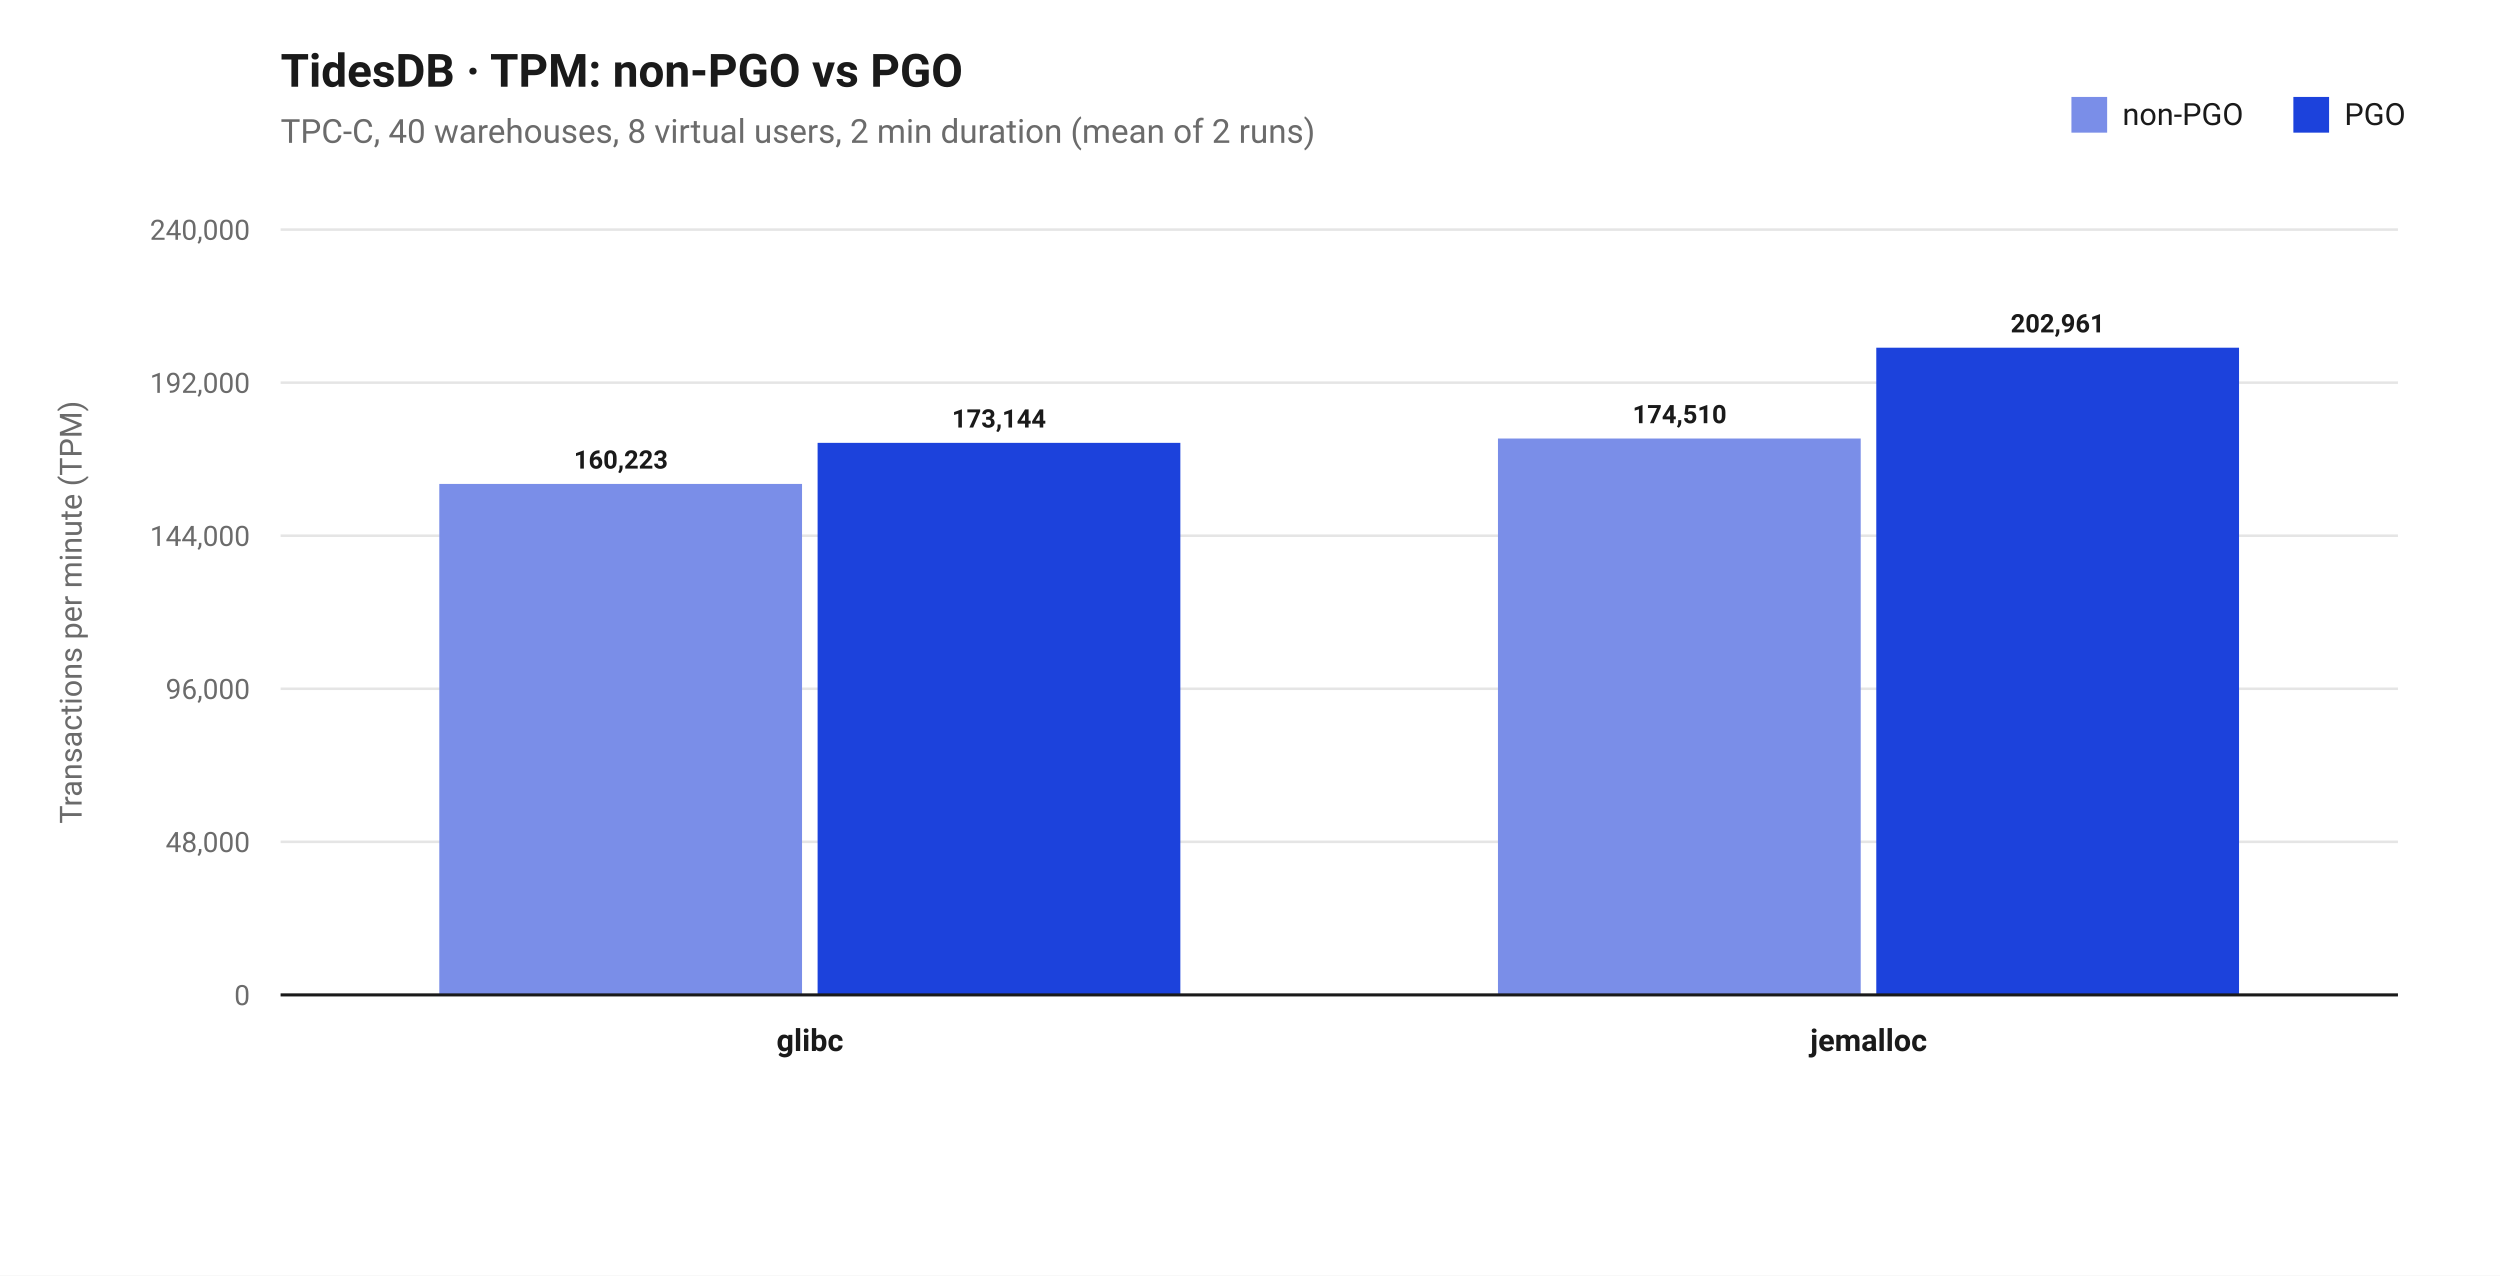
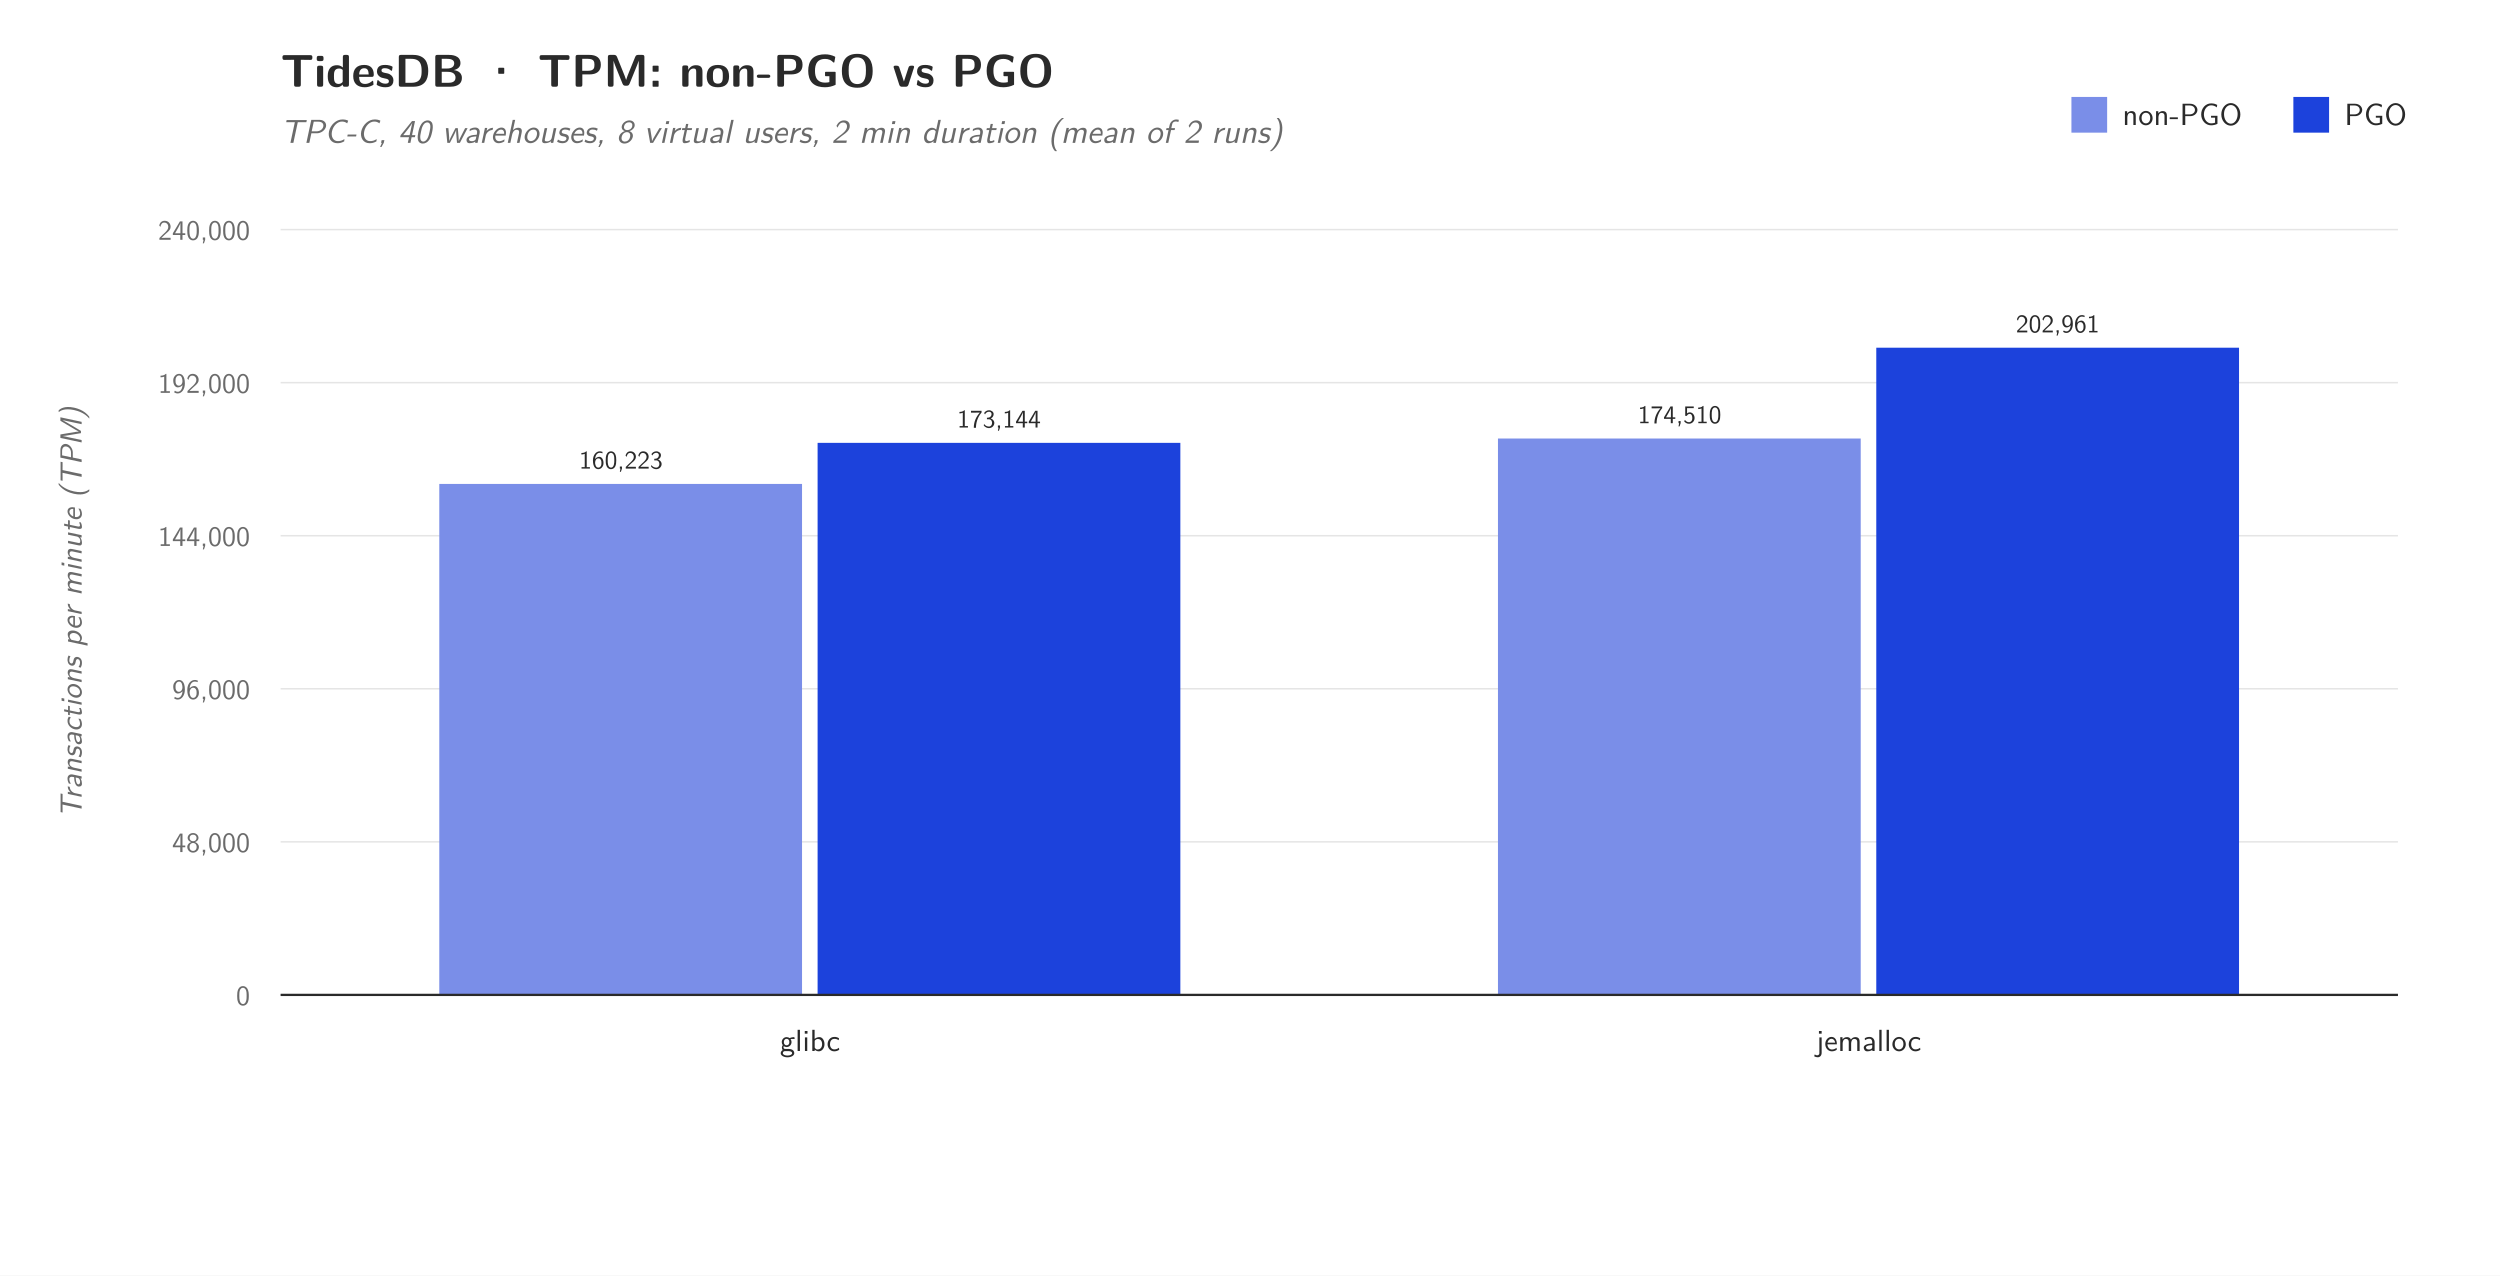
<svg xmlns="http://www.w3.org/2000/svg" viewBox="0 0 980 500" width="980" height="500" role="img">
  <rect width="980" height="500" fill="#ffffff" />
-   <text x="110" y="34" font-family="ui-sans-serif, -apple-system, Segoe UI, Roboto, sans-serif" font-size="18" font-weight="700" fill="#1a1a1a">TidesDB · TPM: non-PGO vs PGO</text>
-   <text x="110" y="56" font-family="ui-sans-serif, -apple-system, Segoe UI, Roboto, sans-serif" font-size="13" fill="#6b6b6b">TPC-C, 40 warehouses, 8 virtual users, 2 min duration (mean of 2 runs)</text>
-   <line x1="110" y1="390.0" x2="940" y2="390.0" stroke="#e5e5e5" stroke-width="1" />
-   <text x="98" y="394.0" font-family="ui-sans-serif, -apple-system, Segoe UI, Roboto, sans-serif" font-size="11" fill="#6b6b6b" text-anchor="end">0</text>
-   <line x1="110" y1="330.0" x2="940" y2="330.0" stroke="#e5e5e5" stroke-width="1" />
-   <text x="98" y="334.0" font-family="ui-sans-serif, -apple-system, Segoe UI, Roboto, sans-serif" font-size="11" fill="#6b6b6b" text-anchor="end">48,000</text>
-   <line x1="110" y1="270.0" x2="940" y2="270.0" stroke="#e5e5e5" stroke-width="1" />
-   <text x="98" y="274.0" font-family="ui-sans-serif, -apple-system, Segoe UI, Roboto, sans-serif" font-size="11" fill="#6b6b6b" text-anchor="end">96,000</text>
-   <line x1="110" y1="210.0" x2="940" y2="210.0" stroke="#e5e5e5" stroke-width="1" />
-   <text x="98" y="214.0" font-family="ui-sans-serif, -apple-system, Segoe UI, Roboto, sans-serif" font-size="11" fill="#6b6b6b" text-anchor="end">144,000</text>
-   <line x1="110" y1="150.0" x2="940" y2="150.0" stroke="#e5e5e5" stroke-width="1" />
-   <text x="98" y="154.0" font-family="ui-sans-serif, -apple-system, Segoe UI, Roboto, sans-serif" font-size="11" fill="#6b6b6b" text-anchor="end">192,000</text>
-   <line x1="110" y1="90.0" x2="940" y2="90.0" stroke="#e5e5e5" stroke-width="1" />
-   <text x="98" y="94.0" font-family="ui-sans-serif, -apple-system, Segoe UI, Roboto, sans-serif" font-size="11" fill="#6b6b6b" text-anchor="end">240,000</text>
-   <text x="32" y="240.0" font-family="ui-sans-serif, -apple-system, Segoe UI, Roboto, sans-serif" font-size="12" fill="#6b6b6b" transform="rotate(-90 32 240.0)" text-anchor="middle">Transactions per minute (TPM)</text>
-   <text x="317.5" y="412" font-family="ui-sans-serif, -apple-system, Segoe UI, Roboto, sans-serif" font-size="12" font-weight="600" fill="#1a1a1a" text-anchor="middle">glibc</text>
+   <text x="110" y="34" font-family="&quot;Latin Modern Sans&quot;, &quot;CMU Sans Serif&quot;, &quot;Computer Modern Sans&quot;, &quot;Lucida Grande&quot;, &quot;DejaVu Sans&quot;, sans-serif" font-size="18" font-weight="600" fill="#2a2a2a">TidesDB · TPM: non-PGO vs PGO</text>
+   <text x="110" y="56" font-family="&quot;Latin Modern Sans&quot;, &quot;CMU Sans Serif&quot;, &quot;Computer Modern Sans&quot;, &quot;Lucida Grande&quot;, &quot;DejaVu Sans&quot;, sans-serif" font-size="13" font-style="italic" fill="#6b6b6b">TPC-C, 40 warehouses, 8 virtual users, 2 min duration (mean of 2 runs)</text>
+   <line x1="110" y1="390.0" x2="940" y2="390.0" stroke="#e5e5e5" stroke-width="0.6" />
+   <text x="98" y="394.0" font-family="&quot;Latin Modern Sans&quot;, &quot;CMU Sans Serif&quot;, &quot;Computer Modern Sans&quot;, &quot;Lucida Grande&quot;, &quot;DejaVu Sans&quot;, sans-serif" font-size="11" fill="#6b6b6b" text-anchor="end">0</text>
+   <line x1="110" y1="330.0" x2="940" y2="330.0" stroke="#e5e5e5" stroke-width="0.6" />
+   <text x="98" y="334.0" font-family="&quot;Latin Modern Sans&quot;, &quot;CMU Sans Serif&quot;, &quot;Computer Modern Sans&quot;, &quot;Lucida Grande&quot;, &quot;DejaVu Sans&quot;, sans-serif" font-size="11" fill="#6b6b6b" text-anchor="end">48,000</text>
+   <line x1="110" y1="270.0" x2="940" y2="270.0" stroke="#e5e5e5" stroke-width="0.6" />
+   <text x="98" y="274.0" font-family="&quot;Latin Modern Sans&quot;, &quot;CMU Sans Serif&quot;, &quot;Computer Modern Sans&quot;, &quot;Lucida Grande&quot;, &quot;DejaVu Sans&quot;, sans-serif" font-size="11" fill="#6b6b6b" text-anchor="end">96,000</text>
+   <line x1="110" y1="210.0" x2="940" y2="210.0" stroke="#e5e5e5" stroke-width="0.6" />
+   <text x="98" y="214.0" font-family="&quot;Latin Modern Sans&quot;, &quot;CMU Sans Serif&quot;, &quot;Computer Modern Sans&quot;, &quot;Lucida Grande&quot;, &quot;DejaVu Sans&quot;, sans-serif" font-size="11" fill="#6b6b6b" text-anchor="end">144,000</text>
+   <line x1="110" y1="150.0" x2="940" y2="150.0" stroke="#e5e5e5" stroke-width="0.6" />
+   <text x="98" y="154.0" font-family="&quot;Latin Modern Sans&quot;, &quot;CMU Sans Serif&quot;, &quot;Computer Modern Sans&quot;, &quot;Lucida Grande&quot;, &quot;DejaVu Sans&quot;, sans-serif" font-size="11" fill="#6b6b6b" text-anchor="end">192,000</text>
+   <line x1="110" y1="90.0" x2="940" y2="90.0" stroke="#e5e5e5" stroke-width="0.6" />
+   <text x="98" y="94.0" font-family="&quot;Latin Modern Sans&quot;, &quot;CMU Sans Serif&quot;, &quot;Computer Modern Sans&quot;, &quot;Lucida Grande&quot;, &quot;DejaVu Sans&quot;, sans-serif" font-size="11" fill="#6b6b6b" text-anchor="end">240,000</text>
+   <text x="32" y="240.0" font-family="&quot;Latin Modern Sans&quot;, &quot;CMU Sans Serif&quot;, &quot;Computer Modern Sans&quot;, &quot;Lucida Grande&quot;, &quot;DejaVu Sans&quot;, sans-serif" font-size="12" font-style="italic" fill="#6b6b6b" transform="rotate(-90 32 240.0)" text-anchor="middle">Transactions per minute (TPM)</text>
+   <text x="317.5" y="412" font-family="&quot;Latin Modern Sans&quot;, &quot;CMU Sans Serif&quot;, &quot;Computer Modern Sans&quot;, &quot;Lucida Grande&quot;, &quot;DejaVu Sans&quot;, sans-serif" font-size="12" font-weight="500" fill="#2a2a2a" text-anchor="middle">glibc</text>
  <rect x="172.2" y="189.7" width="142.2" height="200.3" fill="#7a8ee8" />
-   <text x="243.4" y="183.7" font-family="ui-sans-serif, -apple-system, Segoe UI, Roboto, sans-serif" font-size="10" font-weight="600" fill="#1a1a1a" text-anchor="middle">160,223</text>
+   <text x="243.4" y="183.7" font-family="&quot;Latin Modern Sans&quot;, &quot;CMU Sans Serif&quot;, &quot;Computer Modern Sans&quot;, &quot;Lucida Grande&quot;, &quot;DejaVu Sans&quot;, sans-serif" font-size="10" font-weight="500" fill="#2a2a2a" text-anchor="middle">160,223</text>
  <rect x="320.5" y="173.6" width="142.2" height="216.4" fill="#1C42DC" />
-   <text x="391.6" y="167.6" font-family="ui-sans-serif, -apple-system, Segoe UI, Roboto, sans-serif" font-size="10" font-weight="600" fill="#1a1a1a" text-anchor="middle">173,144</text>
-   <text x="732.5" y="412" font-family="ui-sans-serif, -apple-system, Segoe UI, Roboto, sans-serif" font-size="12" font-weight="600" fill="#1a1a1a" text-anchor="middle">jemalloc</text>
+   <text x="391.6" y="167.6" font-family="&quot;Latin Modern Sans&quot;, &quot;CMU Sans Serif&quot;, &quot;Computer Modern Sans&quot;, &quot;Lucida Grande&quot;, &quot;DejaVu Sans&quot;, sans-serif" font-size="10" font-weight="500" fill="#2a2a2a" text-anchor="middle">173,144</text>
+   <text x="732.5" y="412" font-family="&quot;Latin Modern Sans&quot;, &quot;CMU Sans Serif&quot;, &quot;Computer Modern Sans&quot;, &quot;Lucida Grande&quot;, &quot;DejaVu Sans&quot;, sans-serif" font-size="12" font-weight="500" fill="#2a2a2a" text-anchor="middle">jemalloc</text>
  <rect x="587.2" y="171.9" width="142.2" height="218.1" fill="#7a8ee8" />
-   <text x="658.4" y="165.9" font-family="ui-sans-serif, -apple-system, Segoe UI, Roboto, sans-serif" font-size="10" font-weight="600" fill="#1a1a1a" text-anchor="middle">174,510</text>
+   <text x="658.4" y="165.9" font-family="&quot;Latin Modern Sans&quot;, &quot;CMU Sans Serif&quot;, &quot;Computer Modern Sans&quot;, &quot;Lucida Grande&quot;, &quot;DejaVu Sans&quot;, sans-serif" font-size="10" font-weight="500" fill="#2a2a2a" text-anchor="middle">174,510</text>
  <rect x="735.5" y="136.3" width="142.2" height="253.7" fill="#1C42DC" />
-   <text x="806.6" y="130.3" font-family="ui-sans-serif, -apple-system, Segoe UI, Roboto, sans-serif" font-size="10" font-weight="600" fill="#1a1a1a" text-anchor="middle">202,961</text>
-   <line x1="110" y1="390" x2="940" y2="390" stroke="#1a1a1a" stroke-width="1.2" />
-   <text x="919" y="49" font-family="ui-sans-serif, -apple-system, Segoe UI, Roboto, sans-serif" font-size="12" fill="#1a1a1a">PGO</text>
+   <text x="806.6" y="130.3" font-family="&quot;Latin Modern Sans&quot;, &quot;CMU Sans Serif&quot;, &quot;Computer Modern Sans&quot;, &quot;Lucida Grande&quot;, &quot;DejaVu Sans&quot;, sans-serif" font-size="10" font-weight="500" fill="#2a2a2a" text-anchor="middle">202,961</text>
+   <line x1="110" y1="390" x2="940" y2="390" stroke="#2a2a2a" stroke-width="0.9" />
+   <text x="919" y="49" font-family="&quot;Latin Modern Sans&quot;, &quot;CMU Sans Serif&quot;, &quot;Computer Modern Sans&quot;, &quot;Lucida Grande&quot;, &quot;DejaVu Sans&quot;, sans-serif" font-size="12" fill="#2a2a2a">PGO</text>
  <rect x="899" y="38" width="14" height="14" fill="#1C42DC" />
-   <text x="832" y="49" font-family="ui-sans-serif, -apple-system, Segoe UI, Roboto, sans-serif" font-size="12" fill="#1a1a1a">non-PGO</text>
+   <text x="832" y="49" font-family="&quot;Latin Modern Sans&quot;, &quot;CMU Sans Serif&quot;, &quot;Computer Modern Sans&quot;, &quot;Lucida Grande&quot;, &quot;DejaVu Sans&quot;, sans-serif" font-size="12" fill="#2a2a2a">non-PGO</text>
  <rect x="812" y="38" width="14" height="14" fill="#7a8ee8" />
</svg>
